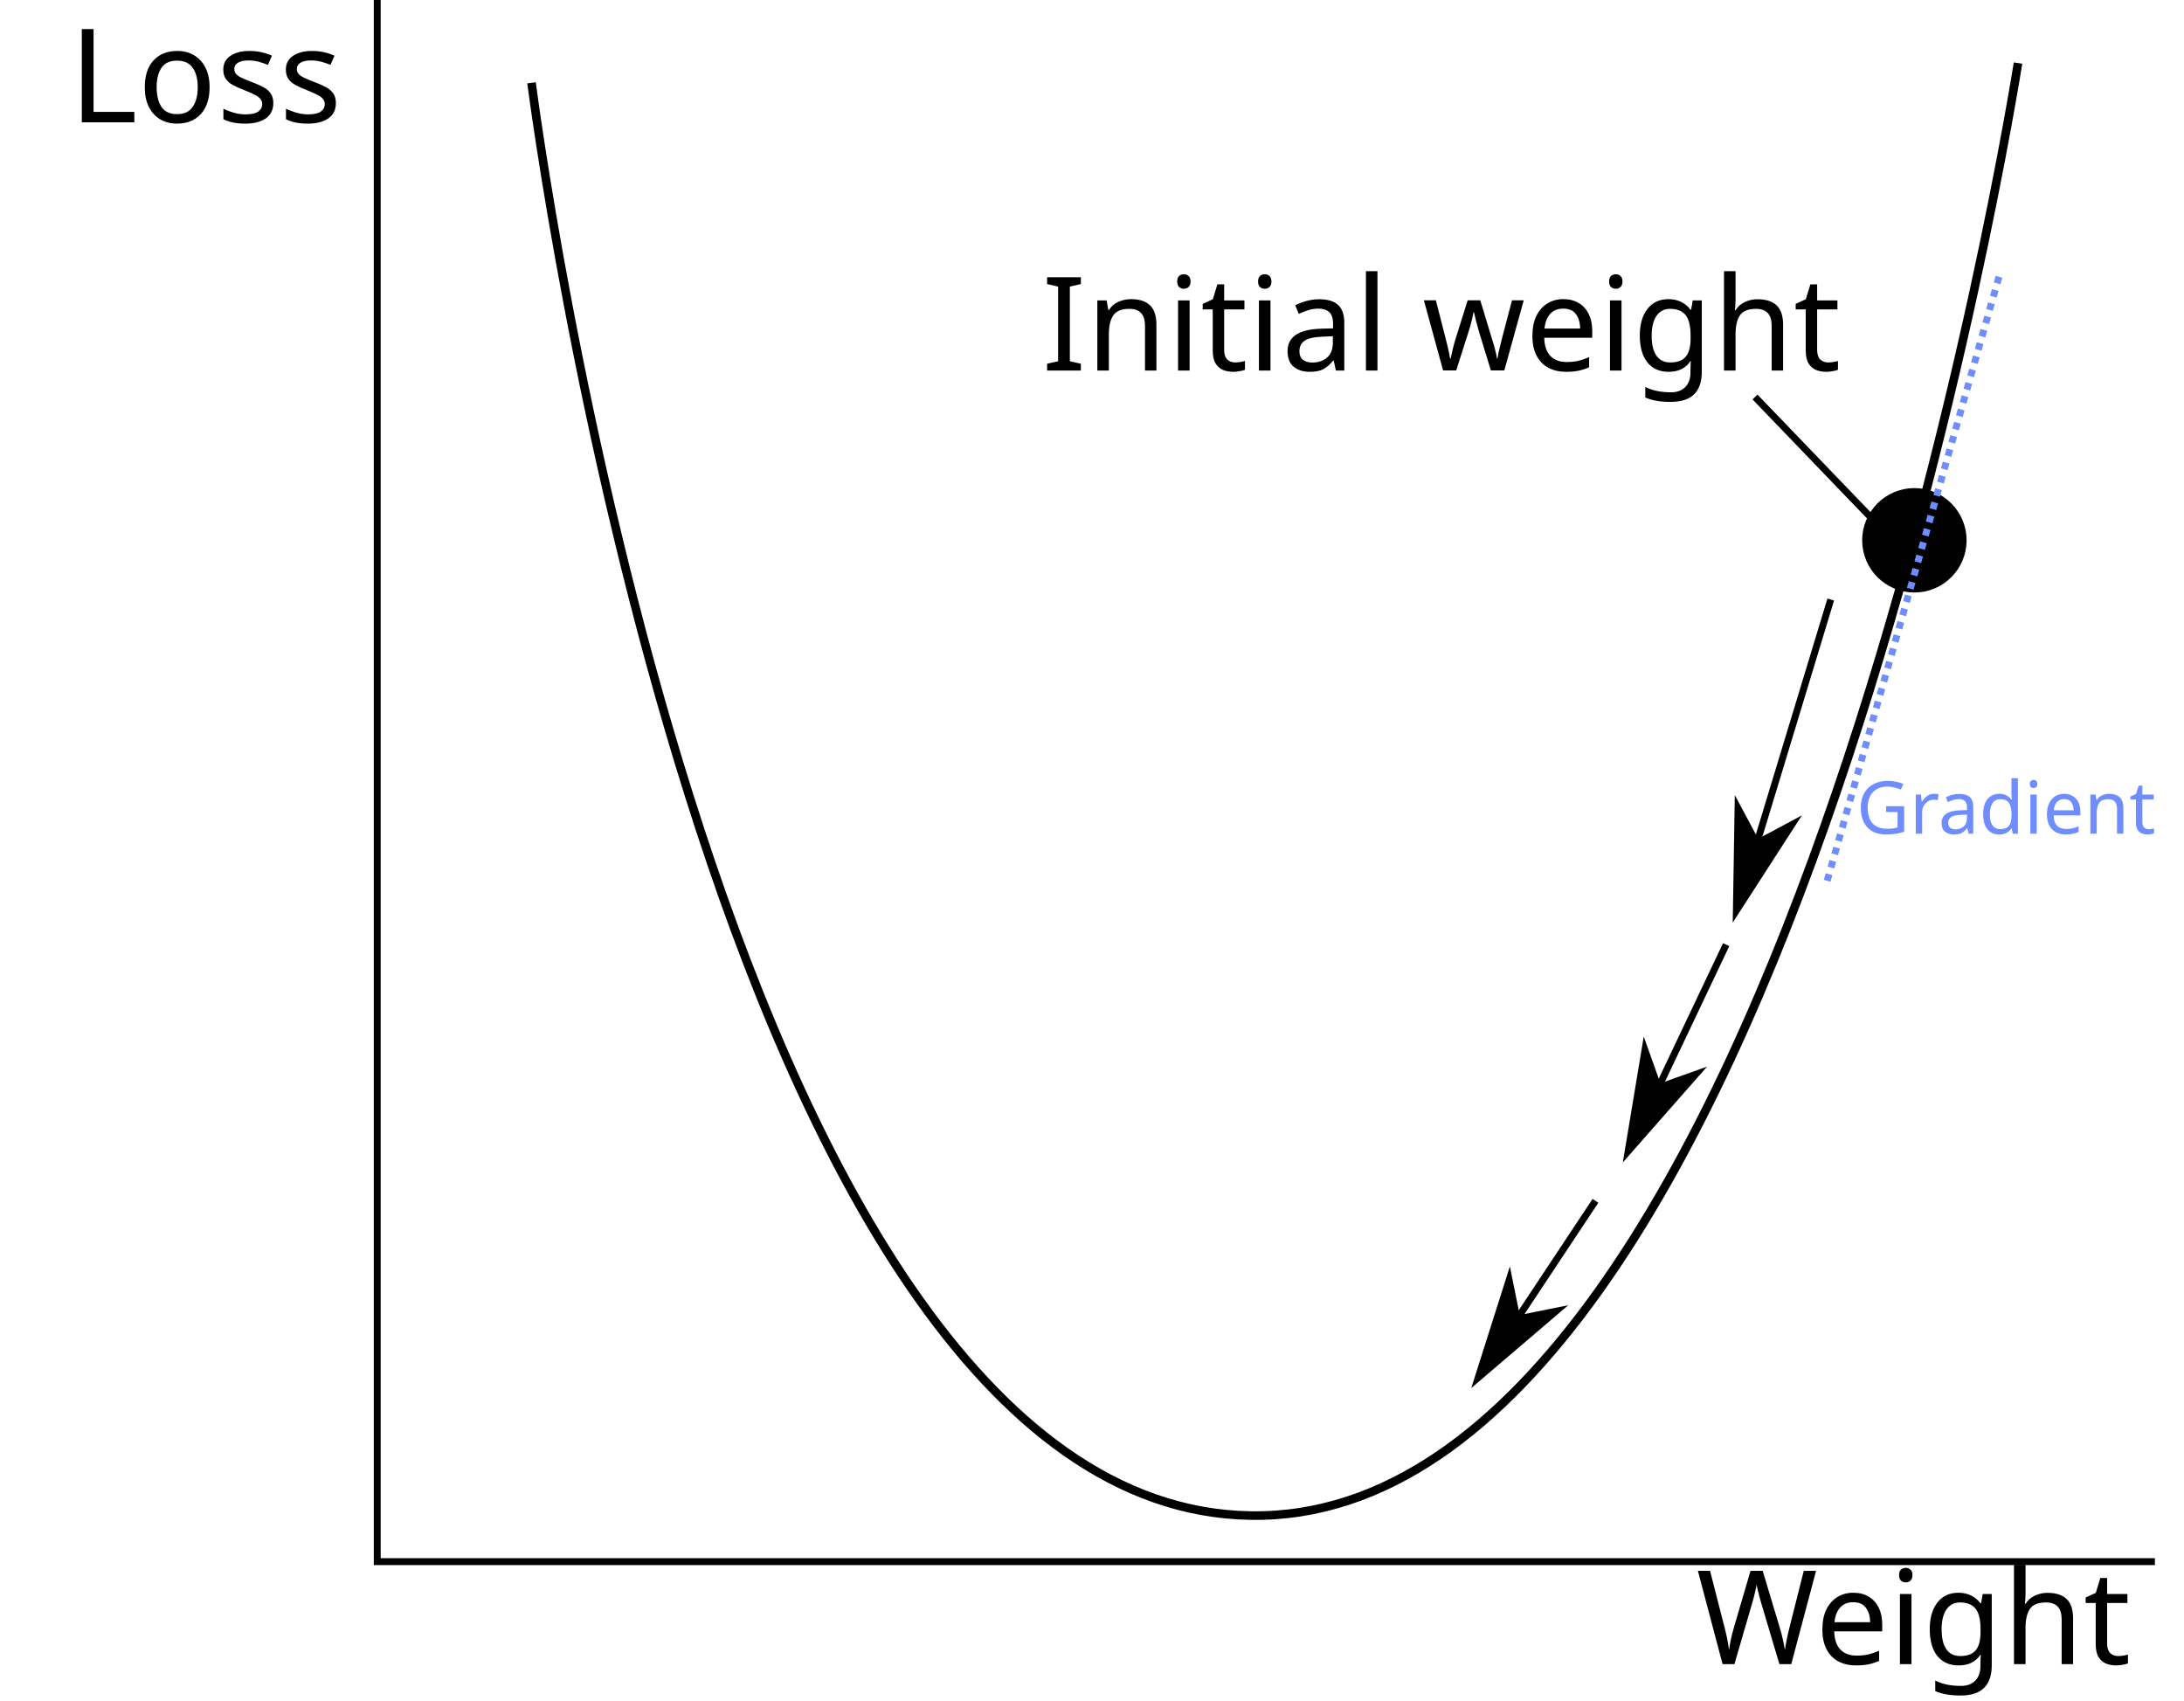
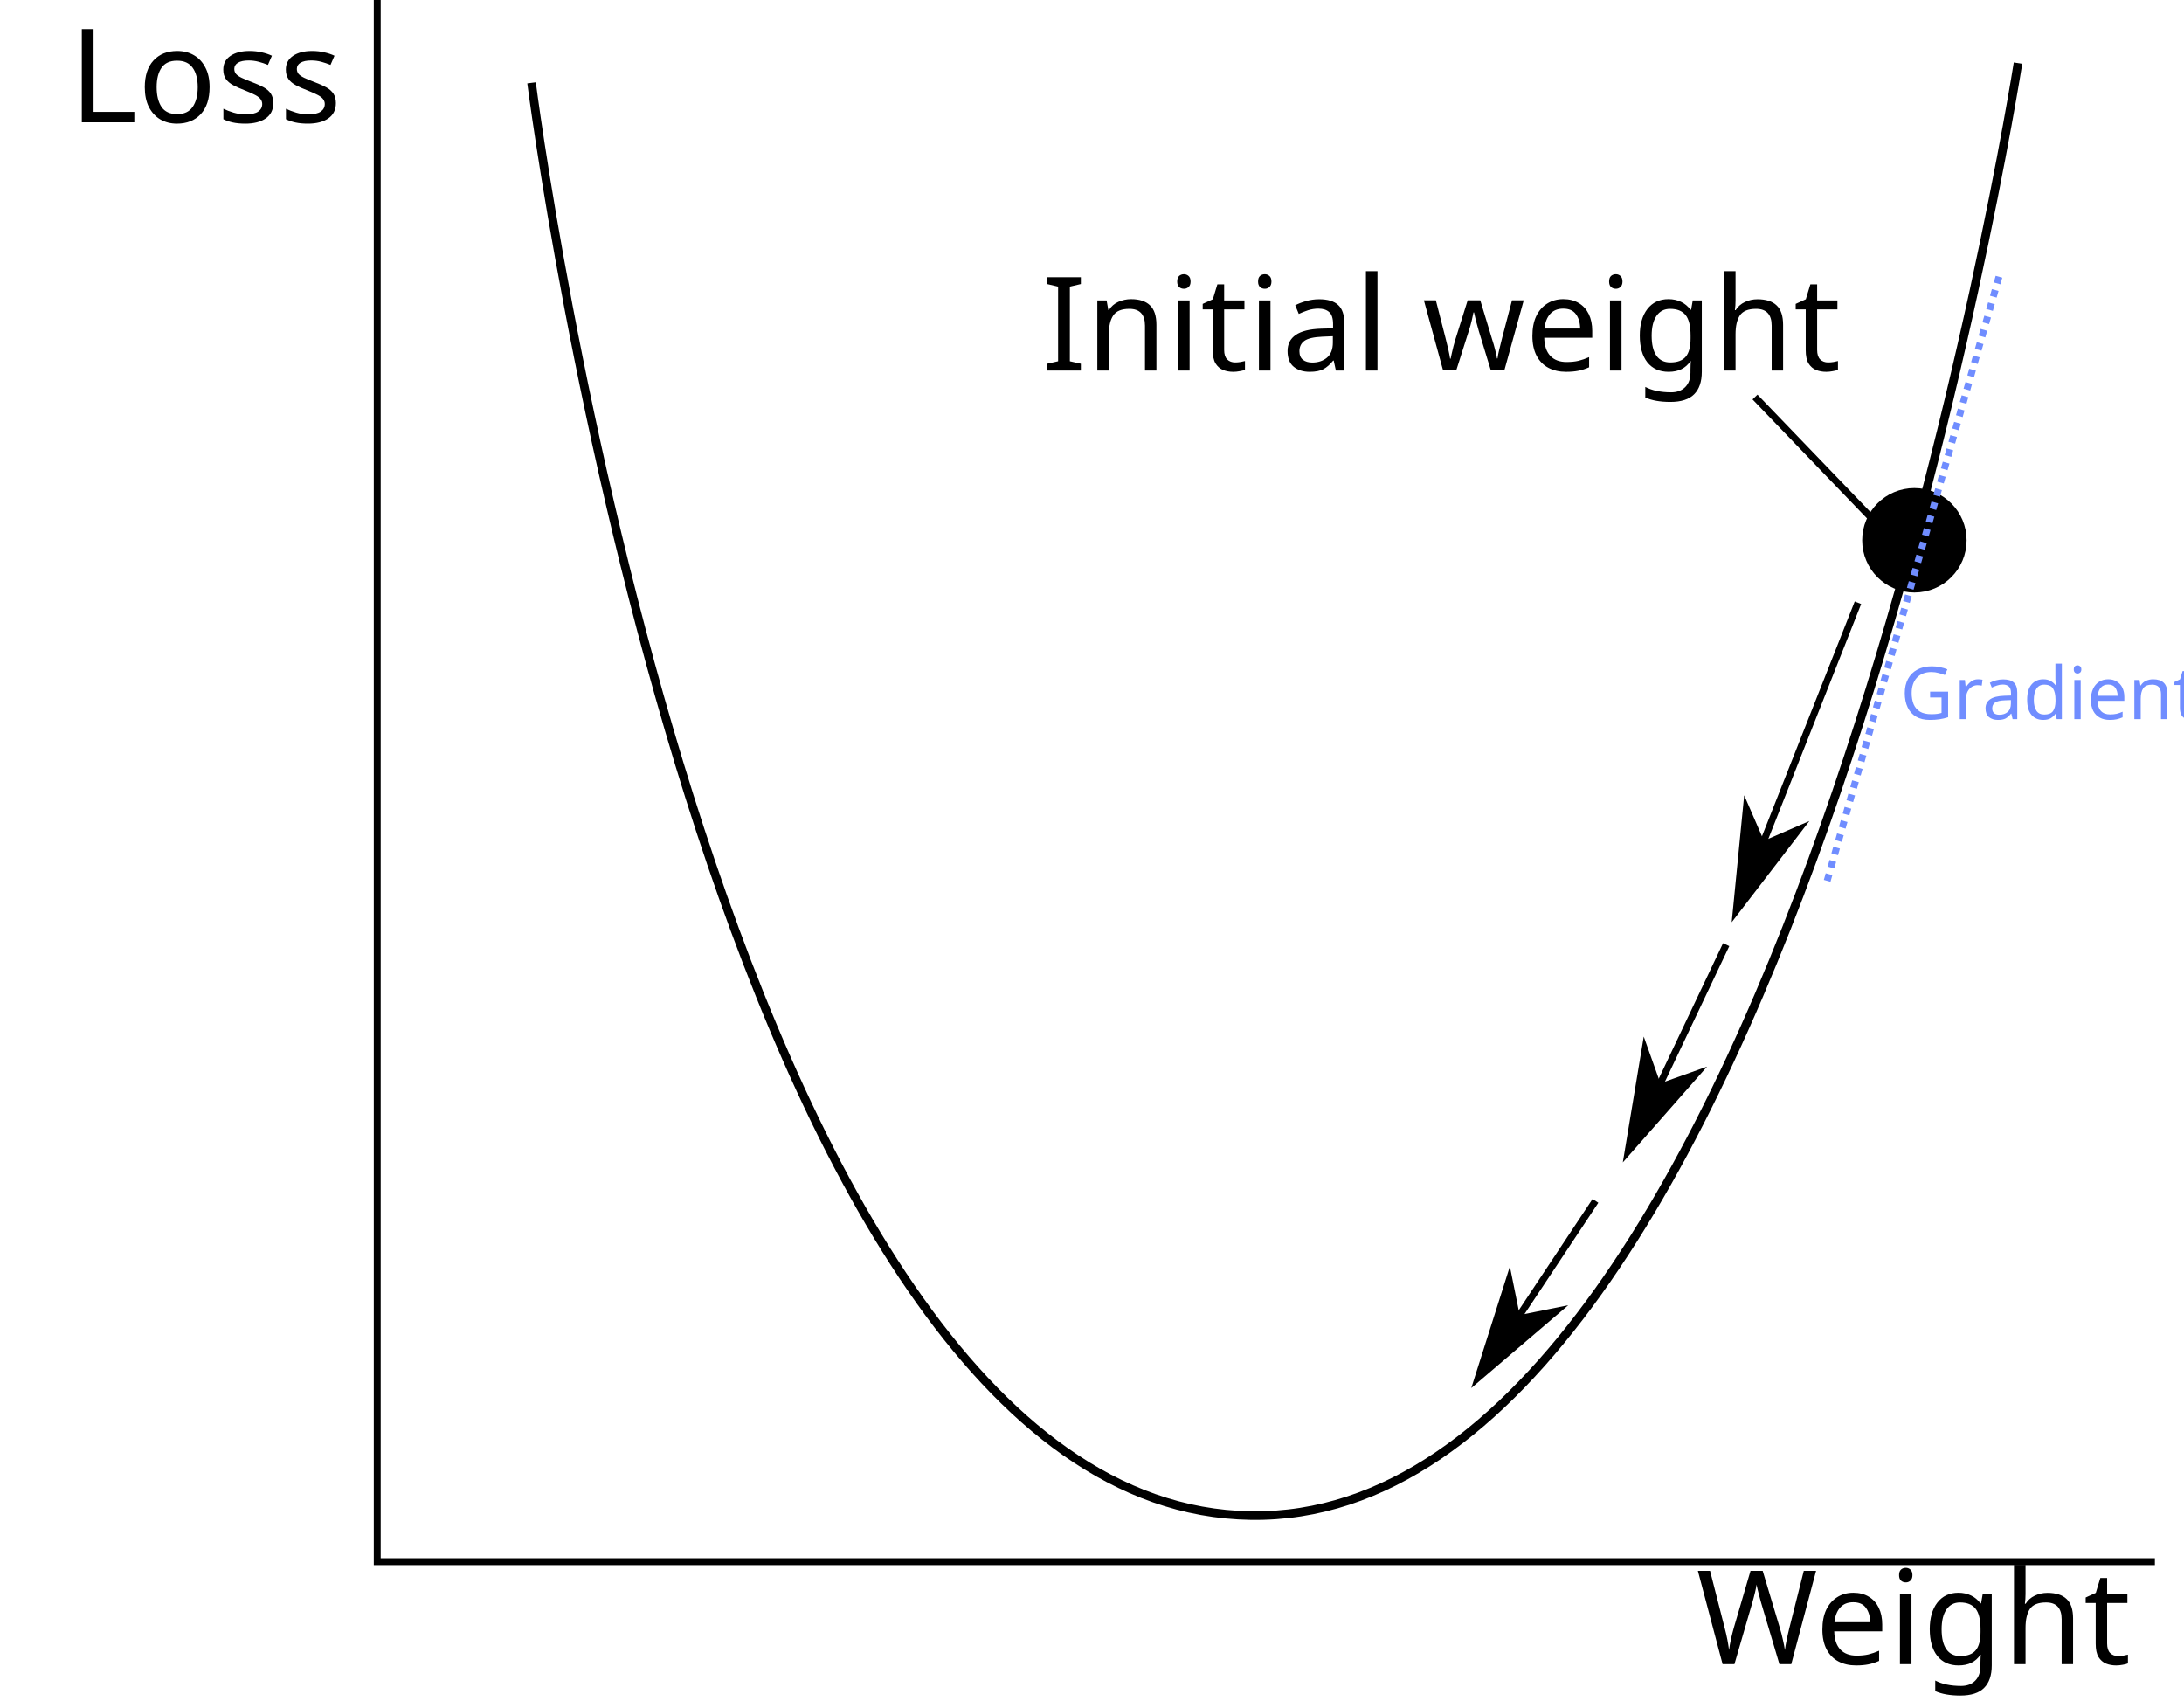
<svg xmlns="http://www.w3.org/2000/svg" width="89.315mm" height="69.546mm" viewBox="0 0 316.47 246.423" id="svg6964" version="1.1">
  <defs id="defs6966">
    <marker orient="auto" refY="0" refX="0" id="Arrow1Lend" style="overflow:visible">
      <path id="path7559" d="M 0,0 5,-5 -12.5,0 5,5 0,0 Z" style="fill-rule:evenodd;stroke:#000000;stroke-width:1pt" transform="matrix(-0.8,0,0,-0.8,-10,0)" />
    </marker>
    <marker style="overflow:visible" id="marker8186" refX="0" refY="0" orient="auto">
      <path transform="matrix(-0.8,0,0,-0.8,-10,0)" style="fill:#000000;fill-opacity:1;fill-rule:evenodd;stroke:#000000;stroke-width:1pt;stroke-opacity:1" d="M 0,0 5,-5 -12.5,0 5,5 0,0 Z" id="path8188" />
    </marker>
    <marker style="overflow:visible" id="marker8128" refX="0" refY="0" orient="auto">
      <path transform="matrix(-0.8,0,0,-0.8,-10,0)" style="fill:#000000;fill-opacity:1;fill-rule:evenodd;stroke:#000000;stroke-width:1pt;stroke-opacity:1" d="M 0,0 5,-5 -12.5,0 5,5 0,0 Z" id="path8130" />
    </marker>
    <marker style="overflow:visible" id="marker8076" refX="0" refY="0" orient="auto">
      <path transform="matrix(-0.8,0,0,-0.8,-10,0)" style="fill:#000000;fill-opacity:1;fill-rule:evenodd;stroke:#000000;stroke-width:1pt;stroke-opacity:1" d="M 0,0 5,-5 -12.5,0 5,5 0,0 Z" id="path8078" />
    </marker>
    <marker style="overflow:visible" id="marker8030" refX="0" refY="0" orient="auto">
      <path transform="matrix(-0.8,0,0,-0.8,-10,0)" style="fill:#000000;fill-opacity:1;fill-rule:evenodd;stroke:#000000;stroke-width:1pt;stroke-opacity:1" d="M 0,0 5,-5 -12.5,0 5,5 0,0 Z" id="path8032" />
    </marker>
    <marker style="overflow:visible" id="marker7916" refX="0" refY="0" orient="auto">
      <path transform="matrix(0.8,0,0,0.8,10,0)" style="fill:#000000;fill-opacity:1;fill-rule:evenodd;stroke:#000000;stroke-width:1pt;stroke-opacity:1" d="M 0,0 5,-5 -12.5,0 5,5 0,0 Z" id="path7918" />
    </marker>
    <marker style="overflow:visible" id="marker7882" refX="0" refY="0" orient="auto">
      <path transform="matrix(0.8,0,0,0.8,10,0)" style="fill:#000000;fill-opacity:1;fill-rule:evenodd;stroke:#000000;stroke-width:1pt;stroke-opacity:1" d="M 0,0 5,-5 -12.5,0 5,5 0,0 Z" id="path7884" />
    </marker>
    <marker style="overflow:visible" id="marker7854" refX="0" refY="0" orient="auto">
      <path transform="matrix(0.8,0,0,0.8,10,0)" style="fill:#000000;fill-opacity:1;fill-rule:evenodd;stroke:#000000;stroke-width:1pt;stroke-opacity:1" d="M 0,0 5,-5 -12.5,0 5,5 0,0 Z" id="path7856" />
    </marker>
    <marker style="overflow:visible" id="marker7832" refX="0" refY="0" orient="auto">
      <path transform="matrix(0.8,0,0,0.8,10,0)" style="fill:#000000;fill-opacity:1;fill-rule:evenodd;stroke:#000000;stroke-width:1pt;stroke-opacity:1" d="M 0,0 5,-5 -12.5,0 5,5 0,0 Z" id="path7834" />
    </marker>
  </defs>
  <g id="layer1" transform="translate(-51.40295,-174.5396)">
    <path style="fill:none;fill-rule:evenodd;stroke:#000000;stroke-width:1px;stroke-linecap:butt;stroke-linejoin:miter;stroke-opacity:1" d="m 106.066,174.54 0,226.274 257.589,0" id="path7512" />
-     <text xml:space="preserve" style="font-style:normal;font-weight:normal;font-size:18.931px;line-height:125%;font-family:sans-serif;letter-spacing:0px;word-spacing:0px;fill:#000000;fill-opacity:1;stroke:none;stroke-width:1px;stroke-linecap:butt;stroke-linejoin:miter;stroke-opacity:1" x="61.414" y="192.263" id="text7514">
-       <tspan id="tspan7516" x="61.414" y="192.263">Loss</tspan>
+     <text xml:space="preserve" style="font-style:normal;font-weight:normal;line-height:0%;font-family:sans-serif;letter-spacing:0px;word-spacing:0px;fill:#000000;fill-opacity:1;stroke:none;stroke-width:1px;stroke-linecap:butt;stroke-linejoin:miter;stroke-opacity:1" x="61.414" y="192.263" id="text7514">
+       <tspan id="tspan7516" x="61.414" y="192.263" style="font-style:normal;font-variant:normal;font-weight:normal;font-stretch:normal;font-size:18.931px;line-height:1.25;font-family:'Crimson Pro';-inkscape-font-specification:'Crimson Pro'">Loss</tspan>
    </text>
-     <text xml:space="preserve" style="font-style:normal;font-weight:normal;font-size:18.931px;line-height:125%;font-family:sans-serif;letter-spacing:0px;word-spacing:0px;fill:#000000;fill-opacity:1;stroke:none;stroke-width:1px;stroke-linecap:butt;stroke-linejoin:miter;stroke-opacity:1" x="297.199" y="415.662" id="text7514-5">
-       <tspan id="tspan7516-9" x="297.199" y="415.662">Weight</tspan>
+     <text xml:space="preserve" style="font-style:normal;font-weight:normal;line-height:0%;font-family:sans-serif;letter-spacing:0px;word-spacing:0px;fill:#000000;fill-opacity:1;stroke:none;stroke-width:1px;stroke-linecap:butt;stroke-linejoin:miter;stroke-opacity:1" x="297.199" y="415.662" id="text7514-5">
+       <tspan id="tspan7516-9" x="297.199" y="415.662" style="font-style:normal;font-variant:normal;font-weight:normal;font-stretch:normal;font-size:18.931px;line-height:1.25;font-family:'Crimson Pro';-inkscape-font-specification:'Crimson Pro'">Weight</tspan>
    </text>
    <path style="fill:none;fill-rule:evenodd;stroke:#000000;stroke-width:1.244px;stroke-linecap:butt;stroke-linejoin:miter;stroke-opacity:1" d="m 128.426,186.541 c 0,0 26.234,206.455 104.246,207.598 C 310.683,395.283 343.821,183.681 343.821,183.681" id="path7538" />
    <circle style="fill:#000000;fill-opacity:1;stroke:#000000;stroke-width:2;stroke-linecap:butt;stroke-miterlimit:4;stroke-dasharray:none;stroke-opacity:1" id="path7540" cx="328.805" cy="252.826" r="6.566" />
-     <path style="fill:none;fill-rule:evenodd;stroke:#000000;stroke-width:1px;stroke-linecap:butt;stroke-linejoin:miter;stroke-opacity:1;marker-end:url(#marker8128)" d="m 316.683,261.413 -13.637,44.952" id="path7542" />
+     <path style="fill:none;fill-rule:evenodd;stroke:#000000;stroke-width:1px;stroke-linecap:butt;stroke-linejoin:miter;stroke-opacity:1;marker-end:url(#marker8128)" d="m 320.625,261.873 -17.579,44.491" id="path7542" />
    <path style="fill:none;fill-rule:evenodd;stroke:#000000;stroke-width:1px;stroke-linecap:butt;stroke-linejoin:miter;stroke-opacity:1;marker-end:url(#marker8076)" d="M 301.531,311.415 287.388,341.215" id="path7544" />
    <path style="fill:none;fill-rule:evenodd;stroke:#000000;stroke-width:1px;stroke-linecap:butt;stroke-linejoin:miter;stroke-opacity:1;marker-end:url(#marker8030)" d="m 282.59,348.538 -16.92,25.506" id="path7546" />
    <path style="fill:none;fill-rule:evenodd;stroke:#000000;stroke-width:1px;stroke-linecap:butt;stroke-linejoin:miter;stroke-opacity:1" d="m 324.902,252.015 -19.193,-19.951" id="path9020" />
-     <text xml:space="preserve" style="font-style:normal;font-weight:normal;font-size:18.931px;line-height:125%;font-family:sans-serif;letter-spacing:0px;word-spacing:0px;fill:#000000;fill-opacity:1;stroke:none;stroke-width:1px;stroke-linecap:butt;stroke-linejoin:miter;stroke-opacity:1" x="202.382" y="228.224" id="text7514-2">
-       <tspan id="tspan7516-4" x="202.382" y="228.224">Initial weight</tspan>
+     <text xml:space="preserve" style="font-style:normal;font-weight:normal;line-height:0%;font-family:sans-serif;letter-spacing:0px;word-spacing:0px;fill:#000000;fill-opacity:1;stroke:none;stroke-width:1px;stroke-linecap:butt;stroke-linejoin:miter;stroke-opacity:1" x="202.382" y="228.224" id="text7514-2">
+       <tspan id="tspan7516-4" x="202.382" y="228.224" style="font-style:normal;font-variant:normal;font-weight:normal;font-stretch:normal;font-size:18.931px;line-height:1.25;font-family:'Crimson Pro';-inkscape-font-specification:'Crimson Pro'">Initial weight</tspan>
    </text>
    <path style="fill:none;fill-rule:evenodd;stroke:#708dff;stroke-width:1;stroke-linecap:butt;stroke-linejoin:miter;stroke-opacity:1;stroke-miterlimit:4;stroke-dasharray:1, 1;stroke-dashoffset:0" d="M 341.064,214.639 316.063,302.523" id="path10355" />
-     <text xml:space="preserve" style="font-style:normal;font-weight:normal;font-size:10.581px;line-height:125%;font-family:sans-serif;letter-spacing:0px;word-spacing:0px;fill:#708dff;fill-opacity:1;stroke:none;stroke-width:1px;stroke-linecap:butt;stroke-linejoin:miter;stroke-opacity:1;" x="320.398" y="295.34" id="text7514-5-1">
-       <tspan id="tspan7516-9-1" x="320.398" y="295.34">Gradient</tspan>
+     <text xml:space="preserve" style="font-style:normal;font-weight:normal;line-height:0%;font-family:sans-serif;letter-spacing:0px;word-spacing:0px;fill:#708dff;fill-opacity:1;stroke:none;stroke-width:1px;stroke-linecap:butt;stroke-linejoin:miter;stroke-opacity:1" x="326.768" y="278.743" id="text7514-5-1">
+       <tspan id="tspan7516-9-1" x="326.768" y="278.743" style="font-style:normal;font-variant:normal;font-weight:normal;font-stretch:normal;font-size:10.581px;line-height:1.25;font-family:'Crimson Pro';-inkscape-font-specification:'Crimson Pro'">Gradient</tspan>
    </text>
  </g>
</svg>
